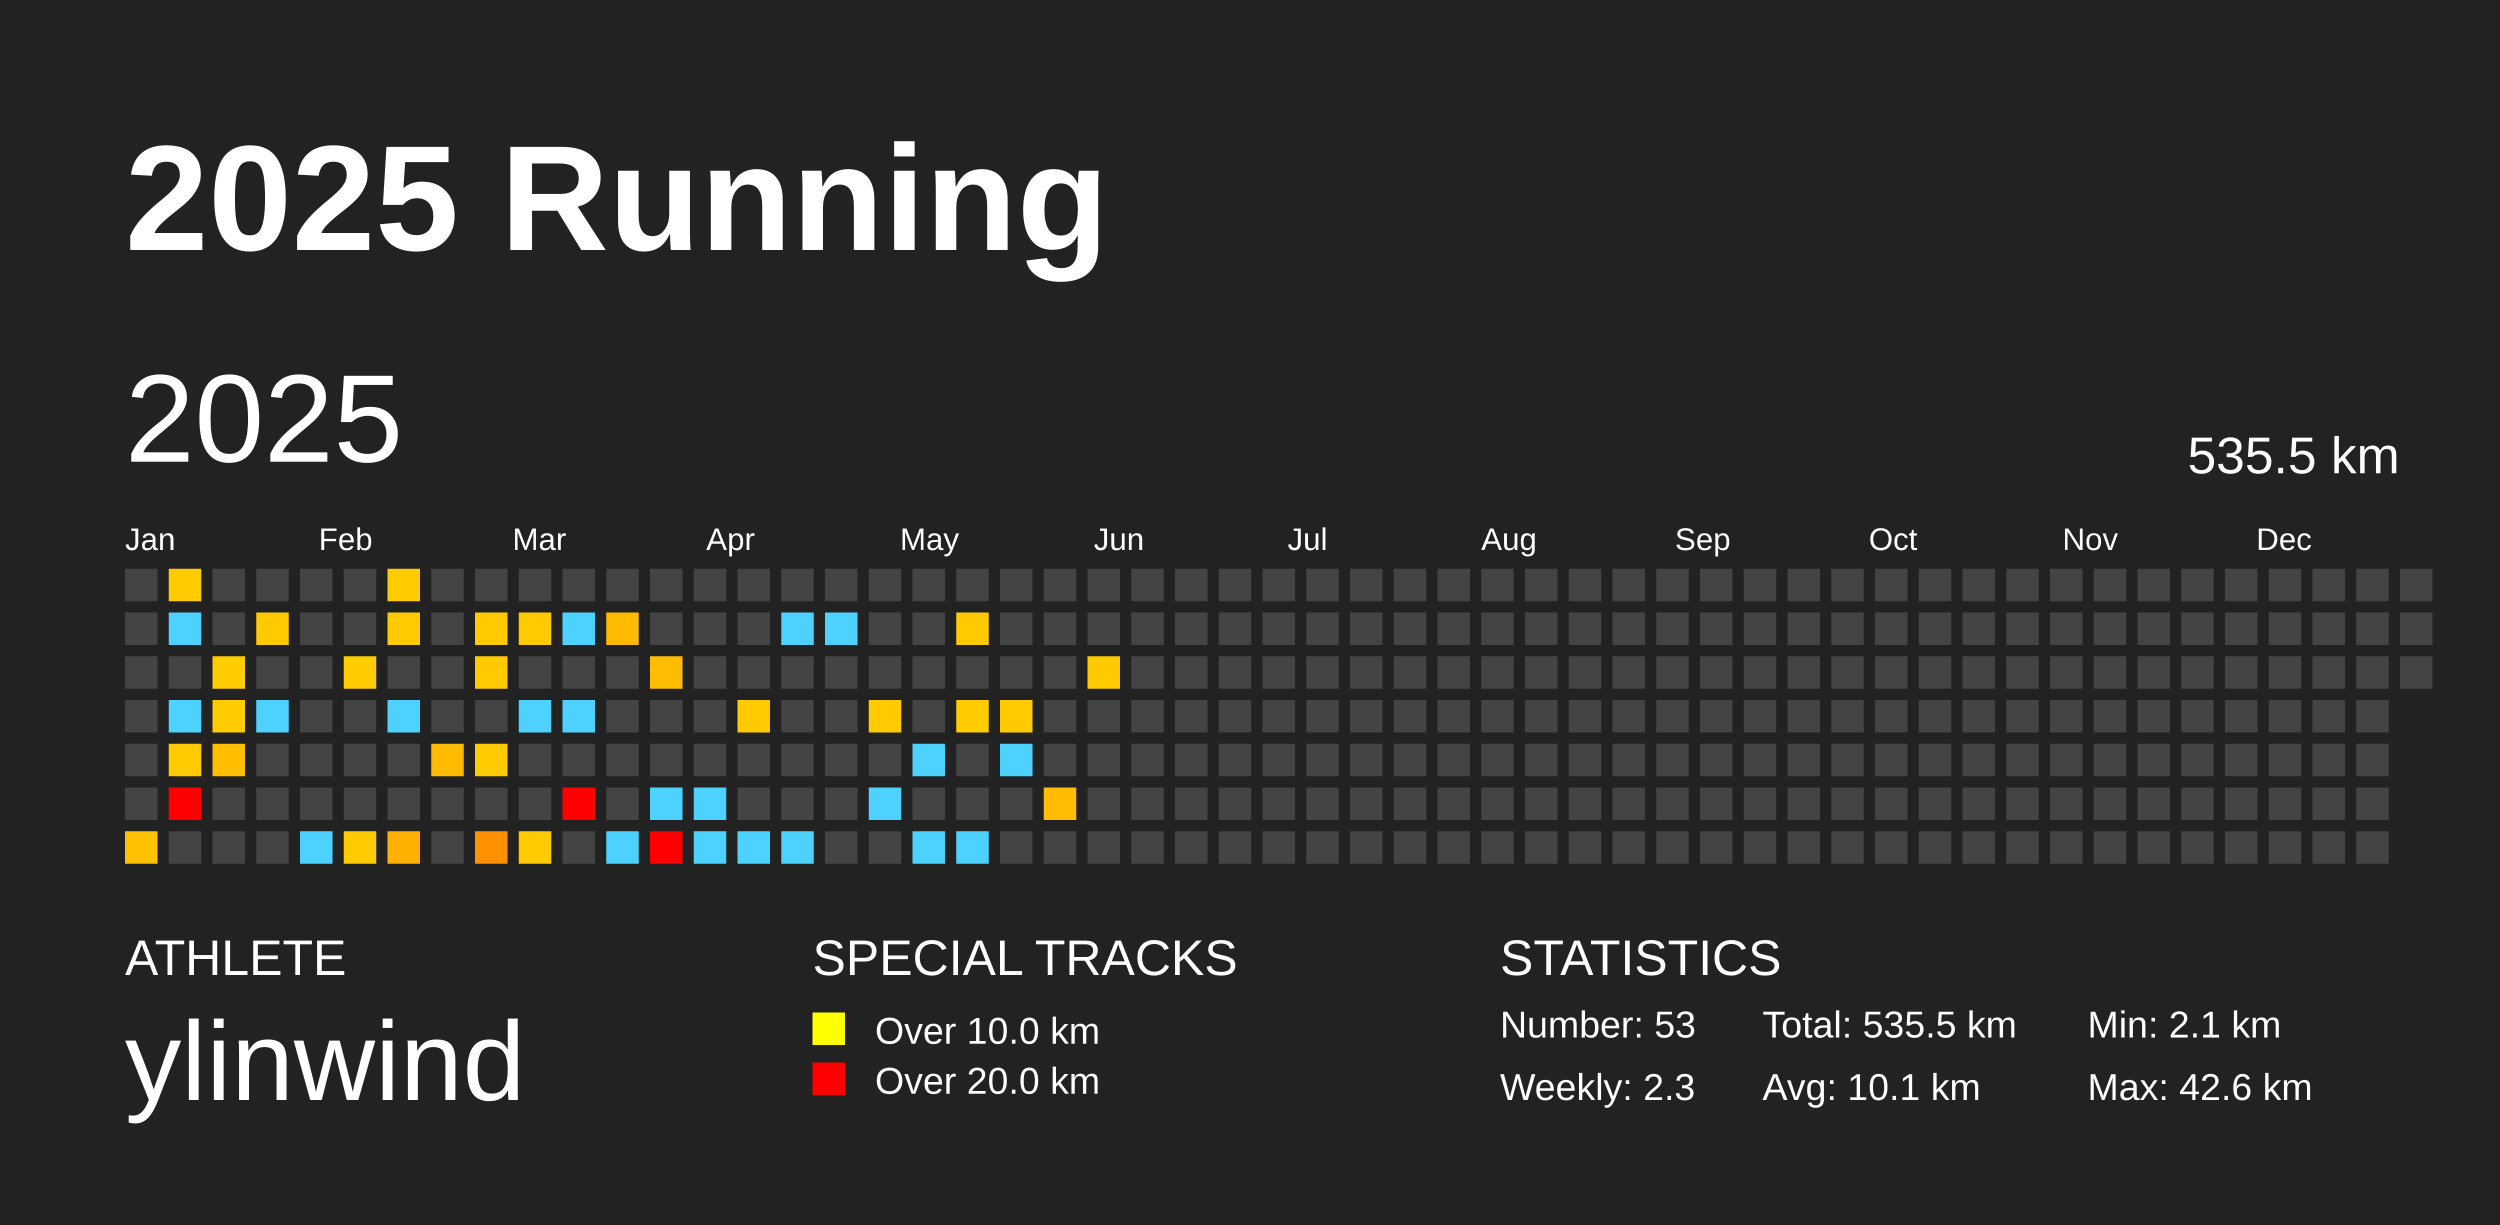
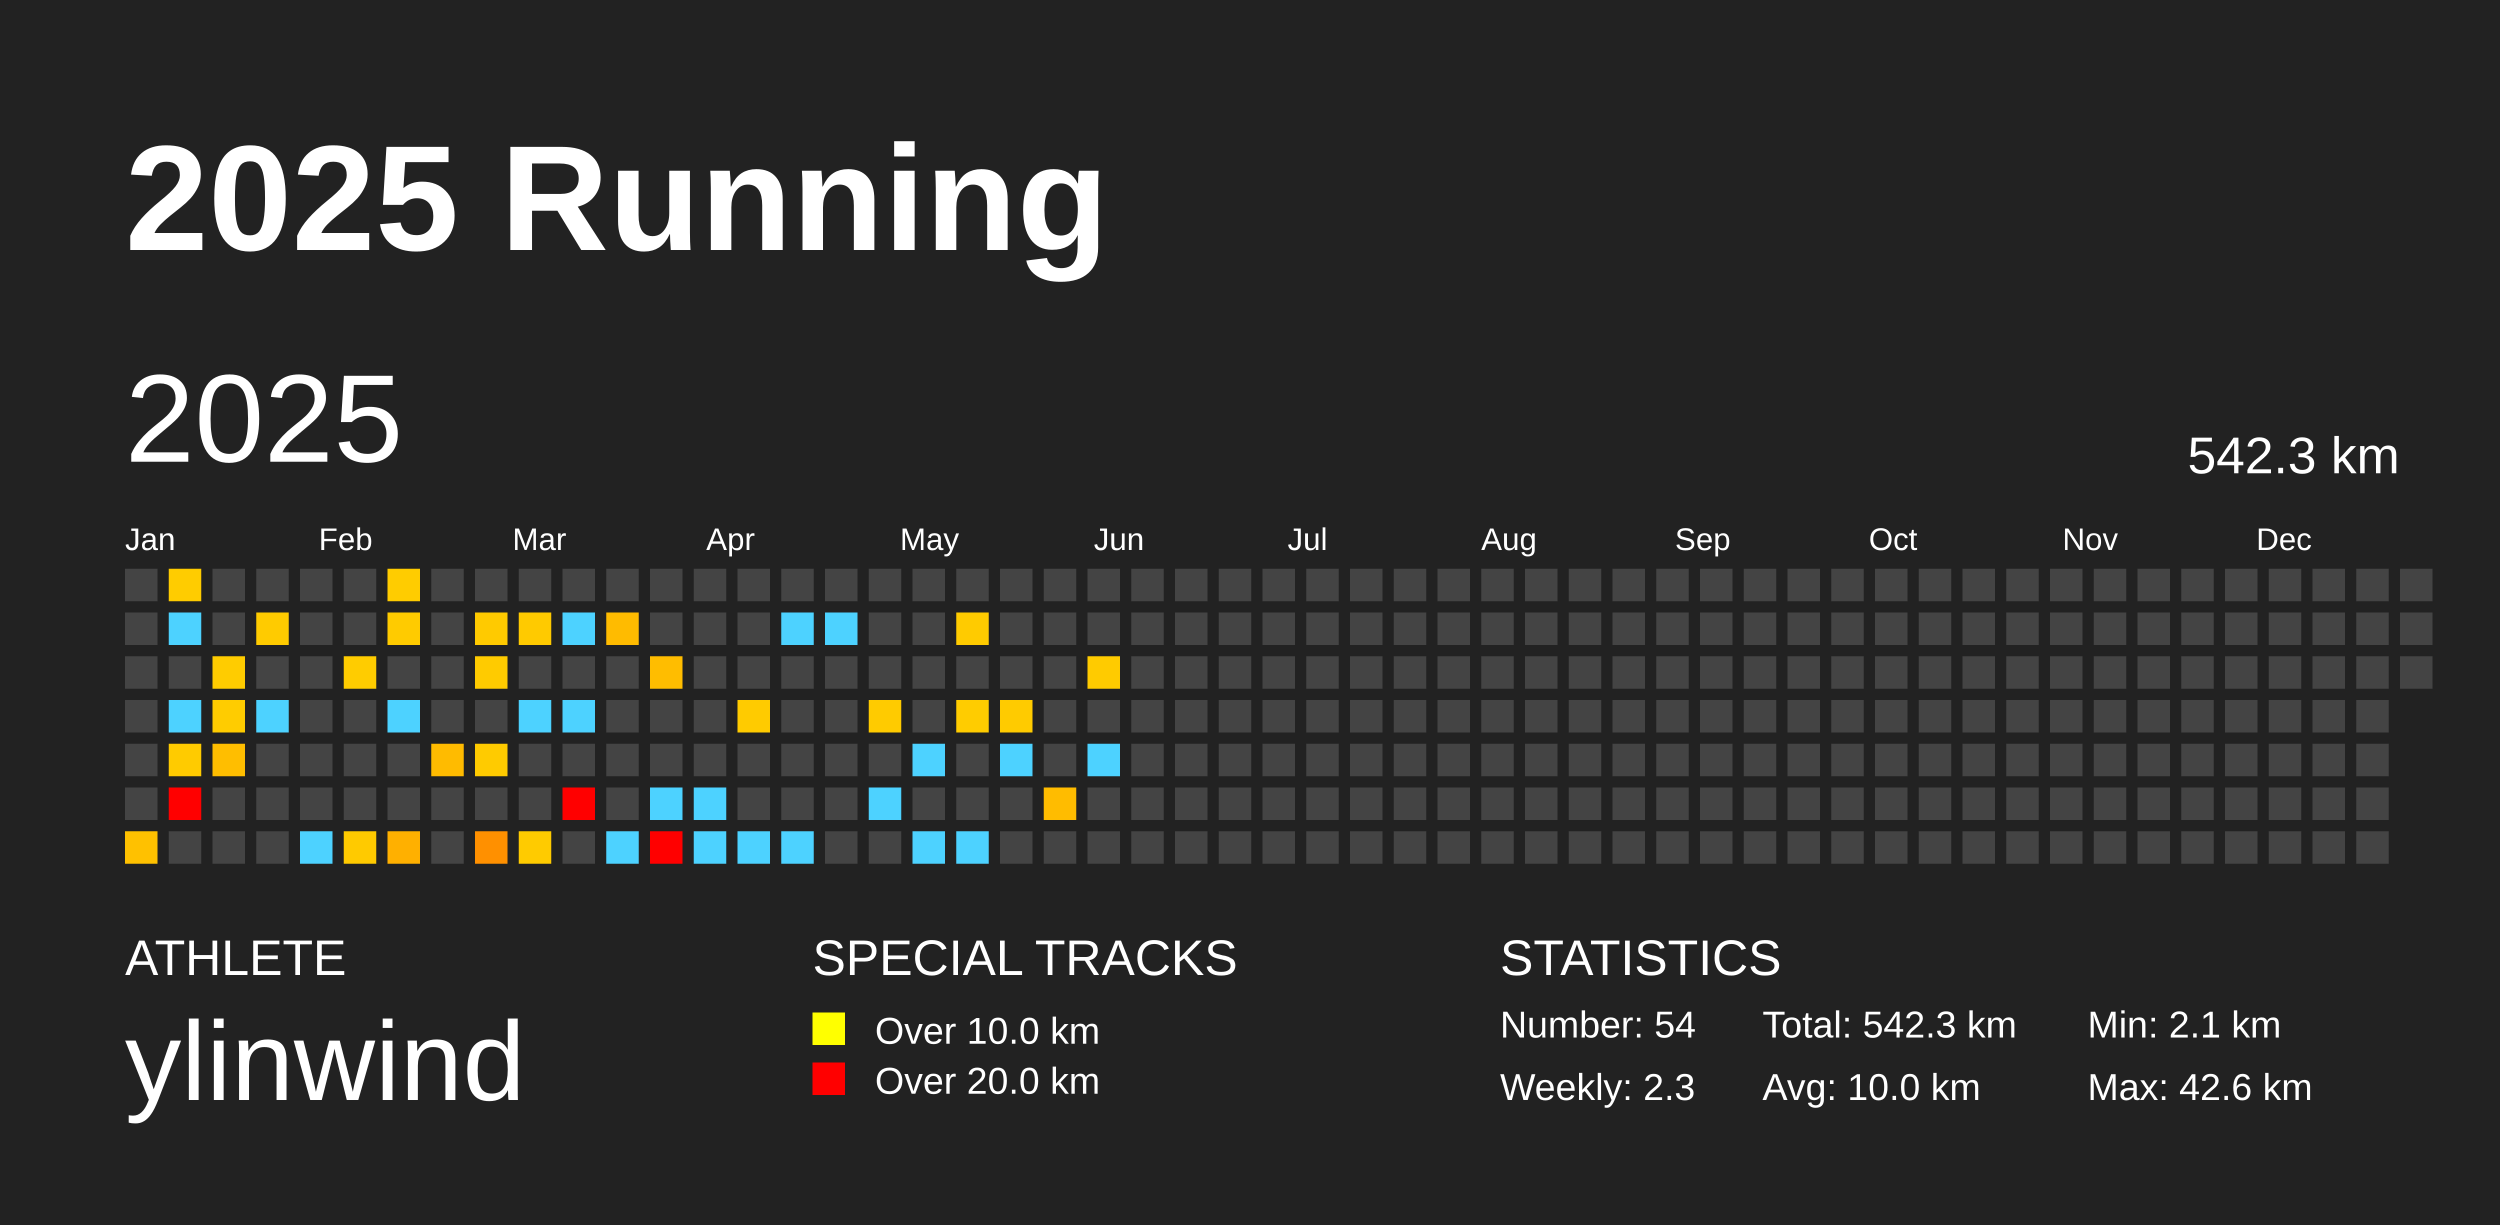
<svg xmlns="http://www.w3.org/2000/svg" baseProfile="full" height="98mm" version="1.1" viewBox="0,0,200,98" width="200mm">
  <defs />
  <rect fill="#222222" height="98" width="200" x="0" y="0" />
  <text fill="#FFFFFF" style="font-size:12px; font-family:Arial; font-weight:bold;" x="10" y="20">2025 Running</text>
  <text fill="#FFFFFF" style="font-size:4px; font-family:Arial" x="10" y="78">ATHLETE</text>
  <text fill="#FFFFFF" style="font-size:9px; font-family:Arial" x="10" y="88">ylinwind</text>
  <text fill="#FFFFFF" style="font-size:4px; font-family:Arial" x="65" y="78">SPECIAL TRACKS</text>
  <rect fill="yellow" height="2.6" width="2.6" x="65" y="81" />
  <text fill="#FFFFFF" style="font-size:3px; font-family:Arial" x="70" y="83.5">Over 10.0 km</text>
  <rect fill="red" height="2.6" width="2.6" x="65" y="85" />
  <text fill="#FFFFFF" style="font-size:3px; font-family:Arial" x="70" y="87.5">Over 20.0 km</text>
  <text fill="#FFFFFF" style="font-size:4px; font-family:Arial" x="120" y="78">STATISTICS</text>
-   <text fill="#FFFFFF" style="font-size:3px; font-family:Arial" x="120" y="83">Number: 53</text>
+   <text fill="#FFFFFF" style="font-size:3px; font-family:Arial" x="120" y="83">Number: 54</text>
  <text fill="#FFFFFF" style="font-size:3px; font-family:Arial" x="120" y="88">Weekly: 2.3</text>
-   <text fill="#FFFFFF" style="font-size:3px; font-family:Arial" x="141" y="83">Total: 535.5 km</text>
-   <text fill="#FFFFFF" style="font-size:3px; font-family:Arial" x="141" y="88">Avg: 10.1 km</text>
+   <text fill="#FFFFFF" style="font-size:3px; font-family:Arial" x="141" y="83">Total: 542.3 km</text>
+   <text fill="#FFFFFF" style="font-size:3px; font-family:Arial" x="141" y="88">Avg: 10.0 km</text>
  <text fill="#FFFFFF" style="font-size:3px; font-family:Arial" x="167" y="83">Min: 2.1 km</text>
  <text fill="#FFFFFF" style="font-size:3px; font-family:Arial" x="167" y="88">Max: 42.6 km</text>
  <text dominant-baseline="hanging" fill="#FFFFFF" style="font-size:10.0px; font-family:Arial;" x="10" y="30">2025</text>
-   <text dominant-baseline="hanging" fill="#FFFFFF" style="font-size:4.125px; font-family:Arial;" x="175" y="35">535.5 km</text>
+   <text dominant-baseline="hanging" fill="#FFFFFF" style="font-size:4.125px; font-family:Arial;" x="175" y="35">542.3 km</text>
  <text fill="#FFFFFF" style="font-size:2.5px; font-family:Arial" x="10.0" y="44">Jan</text>
  <text fill="#FFFFFF" style="font-size:2.5px; font-family:Arial" x="25.5" y="44">Feb</text>
  <text fill="#FFFFFF" style="font-size:2.5px; font-family:Arial" x="41.0" y="44">Mar</text>
  <text fill="#FFFFFF" style="font-size:2.5px; font-family:Arial" x="56.5" y="44">Apr</text>
  <text fill="#FFFFFF" style="font-size:2.5px; font-family:Arial" x="72.0" y="44">May</text>
  <text fill="#FFFFFF" style="font-size:2.5px; font-family:Arial" x="87.5" y="44">Jun</text>
  <text fill="#FFFFFF" style="font-size:2.5px; font-family:Arial" x="103.0" y="44">Jul</text>
  <text fill="#FFFFFF" style="font-size:2.5px; font-family:Arial" x="118.5" y="44">Aug</text>
  <text fill="#FFFFFF" style="font-size:2.5px; font-family:Arial" x="134.0" y="44">Sep</text>
  <text fill="#FFFFFF" style="font-size:2.5px; font-family:Arial" x="149.5" y="44">Oct</text>
  <text fill="#FFFFFF" style="font-size:2.5px; font-family:Arial" x="165.0" y="44">Nov</text>
  <text fill="#FFFFFF" style="font-size:2.5px; font-family:Arial" x="180.5" y="44">Dec</text>
  <rect fill="#444444" height="2.6" width="2.6" x="10.0" y="45.5" />
  <rect fill="#444444" height="2.6" width="2.6" x="10.0" y="49.0" />
  <rect fill="#444444" height="2.6" width="2.6" x="10.0" y="52.5" />
  <rect fill="#444444" height="2.6" width="2.6" x="10.0" y="56.0" />
  <rect fill="#444444" height="2.6" width="2.6" x="10.0" y="59.5" />
  <rect fill="#444444" height="2.6" width="2.6" x="10.0" y="63.0" />
  <rect fill="#ffc100" height="2.6" width="2.6" x="10.0" y="66.5" />
  <rect fill="#ffcc00" height="2.6" width="2.6" x="13.5" y="45.5" />
  <rect fill="#4dd2ff" height="2.6" width="2.6" x="13.5" y="49.0" />
  <rect fill="#444444" height="2.6" width="2.6" x="13.5" y="52.5" />
  <rect fill="#4dd2ff" height="2.6" width="2.6" x="13.5" y="56.0" />
  <rect fill="#ffcb00" height="2.6" width="2.6" x="13.5" y="59.5" />
  <rect fill="red" height="2.6" width="2.6" x="13.5" y="63.0" />
  <rect fill="#444444" height="2.6" width="2.6" x="13.5" y="66.5" />
  <rect fill="#444444" height="2.6" width="2.6" x="17.0" y="45.5" />
  <rect fill="#444444" height="2.6" width="2.6" x="17.0" y="49.0" />
  <rect fill="#ffcc00" height="2.6" width="2.6" x="17.0" y="52.5" />
  <rect fill="#ffcc00" height="2.6" width="2.6" x="17.0" y="56.0" />
  <rect fill="#ffbe00" height="2.6" width="2.6" x="17.0" y="59.5" />
  <rect fill="#444444" height="2.6" width="2.6" x="17.0" y="63.0" />
  <rect fill="#444444" height="2.6" width="2.6" x="17.0" y="66.5" />
  <rect fill="#444444" height="2.6" width="2.6" x="20.5" y="45.5" />
  <rect fill="#ffcb00" height="2.6" width="2.6" x="20.5" y="49.0" />
  <rect fill="#444444" height="2.6" width="2.6" x="20.5" y="52.5" />
  <rect fill="#4dd2ff" height="2.6" width="2.6" x="20.5" y="56.0" />
  <rect fill="#444444" height="2.6" width="2.6" x="20.5" y="59.5" />
  <rect fill="#444444" height="2.6" width="2.6" x="20.5" y="63.0" />
  <rect fill="#444444" height="2.6" width="2.6" x="20.5" y="66.5" />
  <rect fill="#444444" height="2.6" width="2.6" x="24.0" y="45.5" />
  <rect fill="#444444" height="2.6" width="2.6" x="24.0" y="49.0" />
  <rect fill="#444444" height="2.6" width="2.6" x="24.0" y="52.5" />
  <rect fill="#444444" height="2.6" width="2.6" x="24.0" y="56.0" />
  <rect fill="#444444" height="2.6" width="2.6" x="24.0" y="59.5" />
  <rect fill="#444444" height="2.6" width="2.6" x="24.0" y="63.0" />
  <rect fill="#4dd2ff" height="2.6" width="2.6" x="24.0" y="66.5" />
  <rect fill="#444444" height="2.6" width="2.6" x="27.5" y="45.5" />
  <rect fill="#444444" height="2.6" width="2.6" x="27.5" y="49.0" />
  <rect fill="#ffcc00" height="2.6" width="2.6" x="27.5" y="52.5" />
  <rect fill="#444444" height="2.6" width="2.6" x="27.5" y="56.0" />
  <rect fill="#444444" height="2.6" width="2.6" x="27.5" y="59.5" />
  <rect fill="#444444" height="2.6" width="2.6" x="27.5" y="63.0" />
  <rect fill="#ffca00" height="2.6" width="2.6" x="27.5" y="66.5" />
  <rect fill="#ffcc00" height="2.6" width="2.6" x="31.0" y="45.5" />
  <rect fill="#ffcb00" height="2.6" width="2.6" x="31.0" y="49.0" />
  <rect fill="#444444" height="2.6" width="2.6" x="31.0" y="52.5" />
  <rect fill="#4dd2ff" height="2.6" width="2.6" x="31.0" y="56.0" />
  <rect fill="#444444" height="2.6" width="2.6" x="31.0" y="59.5" />
  <rect fill="#444444" height="2.6" width="2.6" x="31.0" y="63.0" />
  <rect fill="#ffb000" height="2.6" width="2.6" x="31.0" y="66.5" />
  <rect fill="#444444" height="2.6" width="2.6" x="34.5" y="45.5" />
  <rect fill="#444444" height="2.6" width="2.6" x="34.5" y="49.0" />
  <rect fill="#444444" height="2.6" width="2.6" x="34.5" y="52.5" />
  <rect fill="#444444" height="2.6" width="2.6" x="34.5" y="56.0" />
  <rect fill="#ffbb00" height="2.6" width="2.6" x="34.5" y="59.5" />
  <rect fill="#444444" height="2.6" width="2.6" x="34.5" y="63.0" />
  <rect fill="#444444" height="2.6" width="2.6" x="34.5" y="66.5" />
  <rect fill="#444444" height="2.6" width="2.6" x="38.0" y="45.5" />
  <rect fill="#ffca00" height="2.6" width="2.6" x="38.0" y="49.0" />
  <rect fill="#ffcb00" height="2.6" width="2.6" x="38.0" y="52.5" />
  <rect fill="#444444" height="2.6" width="2.6" x="38.0" y="56.0" />
  <rect fill="#ffcb00" height="2.6" width="2.6" x="38.0" y="59.5" />
  <rect fill="#444444" height="2.6" width="2.6" x="38.0" y="63.0" />
  <rect fill="#ff9000" height="2.6" width="2.6" x="38.0" y="66.5" />
  <rect fill="#444444" height="2.6" width="2.6" x="41.5" y="45.5" />
  <rect fill="#ffca00" height="2.6" width="2.6" x="41.5" y="49.0" />
  <rect fill="#444444" height="2.6" width="2.6" x="41.5" y="52.5" />
  <rect fill="#4dd2ff" height="2.6" width="2.6" x="41.5" y="56.0" />
  <rect fill="#444444" height="2.6" width="2.6" x="41.5" y="59.5" />
  <rect fill="#444444" height="2.6" width="2.6" x="41.5" y="63.0" />
  <rect fill="#ffcb00" height="2.6" width="2.6" x="41.5" y="66.5" />
  <rect fill="#444444" height="2.6" width="2.6" x="45.0" y="45.5" />
  <rect fill="#4dd2ff" height="2.6" width="2.6" x="45.0" y="49.0" />
  <rect fill="#444444" height="2.6" width="2.6" x="45.0" y="52.5" />
  <rect fill="#4dd2ff" height="2.6" width="2.6" x="45.0" y="56.0" />
  <rect fill="#444444" height="2.6" width="2.6" x="45.0" y="59.5" />
  <rect fill="red" height="2.6" width="2.6" x="45.0" y="63.0" />
  <rect fill="#444444" height="2.6" width="2.6" x="45.0" y="66.5" />
  <rect fill="#444444" height="2.6" width="2.6" x="48.5" y="45.5" />
  <rect fill="#ffbb00" height="2.6" width="2.6" x="48.5" y="49.0" />
  <rect fill="#444444" height="2.6" width="2.6" x="48.5" y="52.5" />
  <rect fill="#444444" height="2.6" width="2.6" x="48.5" y="56.0" />
  <rect fill="#444444" height="2.6" width="2.6" x="48.5" y="59.5" />
  <rect fill="#444444" height="2.6" width="2.6" x="48.5" y="63.0" />
  <rect fill="#4dd2ff" height="2.6" width="2.6" x="48.5" y="66.5" />
  <rect fill="#444444" height="2.6" width="2.6" x="52.0" y="45.5" />
  <rect fill="#444444" height="2.6" width="2.6" x="52.0" y="49.0" />
  <rect fill="#ffbd00" height="2.6" width="2.6" x="52.0" y="52.5" />
  <rect fill="#444444" height="2.6" width="2.6" x="52.0" y="56.0" />
  <rect fill="#444444" height="2.6" width="2.6" x="52.0" y="59.5" />
  <rect fill="#4dd2ff" height="2.6" width="2.6" x="52.0" y="63.0" />
  <rect fill="red" height="2.6" width="2.6" x="52.0" y="66.5" />
  <rect fill="#444444" height="2.6" width="2.6" x="55.5" y="45.5" />
  <rect fill="#444444" height="2.6" width="2.6" x="55.5" y="49.0" />
  <rect fill="#444444" height="2.6" width="2.6" x="55.5" y="52.5" />
  <rect fill="#444444" height="2.6" width="2.6" x="55.5" y="56.0" />
  <rect fill="#444444" height="2.6" width="2.6" x="55.5" y="59.5" />
  <rect fill="#4dd2ff" height="2.6" width="2.6" x="55.5" y="63.0" />
  <rect fill="#4dd2ff" height="2.6" width="2.6" x="55.5" y="66.5" />
  <rect fill="#444444" height="2.6" width="2.6" x="59.0" y="45.5" />
  <rect fill="#444444" height="2.6" width="2.6" x="59.0" y="49.0" />
  <rect fill="#444444" height="2.6" width="2.6" x="59.0" y="52.5" />
  <rect fill="#ffcb00" height="2.6" width="2.6" x="59.0" y="56.0" />
  <rect fill="#444444" height="2.6" width="2.6" x="59.0" y="59.5" />
  <rect fill="#444444" height="2.6" width="2.6" x="59.0" y="63.0" />
  <rect fill="#4dd2ff" height="2.6" width="2.6" x="59.0" y="66.5" />
  <rect fill="#444444" height="2.6" width="2.6" x="62.5" y="45.5" />
  <rect fill="#4dd2ff" height="2.6" width="2.6" x="62.5" y="49.0" />
  <rect fill="#444444" height="2.6" width="2.6" x="62.5" y="52.5" />
  <rect fill="#444444" height="2.6" width="2.6" x="62.5" y="56.0" />
  <rect fill="#444444" height="2.6" width="2.6" x="62.5" y="59.5" />
  <rect fill="#444444" height="2.6" width="2.6" x="62.5" y="63.0" />
  <rect fill="#4dd2ff" height="2.6" width="2.6" x="62.5" y="66.5" />
  <rect fill="#444444" height="2.6" width="2.6" x="66.0" y="45.5" />
  <rect fill="#4dd2ff" height="2.6" width="2.6" x="66.0" y="49.0" />
  <rect fill="#444444" height="2.6" width="2.6" x="66.0" y="52.5" />
  <rect fill="#444444" height="2.6" width="2.6" x="66.0" y="56.0" />
  <rect fill="#444444" height="2.6" width="2.6" x="66.0" y="59.5" />
  <rect fill="#444444" height="2.6" width="2.6" x="66.0" y="63.0" />
  <rect fill="#444444" height="2.6" width="2.6" x="66.0" y="66.5" />
  <rect fill="#444444" height="2.6" width="2.6" x="69.5" y="45.5" />
  <rect fill="#444444" height="2.6" width="2.6" x="69.5" y="49.0" />
  <rect fill="#444444" height="2.6" width="2.6" x="69.5" y="52.5" />
  <rect fill="#ffcb00" height="2.6" width="2.6" x="69.5" y="56.0" />
  <rect fill="#444444" height="2.6" width="2.6" x="69.5" y="59.5" />
  <rect fill="#4dd2ff" height="2.6" width="2.6" x="69.5" y="63.0" />
  <rect fill="#444444" height="2.6" width="2.6" x="69.5" y="66.5" />
  <rect fill="#444444" height="2.6" width="2.6" x="73.0" y="45.5" />
  <rect fill="#444444" height="2.6" width="2.6" x="73.0" y="49.0" />
  <rect fill="#444444" height="2.6" width="2.6" x="73.0" y="52.5" />
  <rect fill="#444444" height="2.6" width="2.6" x="73.0" y="56.0" />
  <rect fill="#4dd2ff" height="2.6" width="2.6" x="73.0" y="59.5" />
  <rect fill="#444444" height="2.6" width="2.6" x="73.0" y="63.0" />
  <rect fill="#4dd2ff" height="2.6" width="2.6" x="73.0" y="66.5" />
  <rect fill="#444444" height="2.6" width="2.6" x="76.5" y="45.5" />
  <rect fill="#ffcb00" height="2.6" width="2.6" x="76.5" y="49.0" />
  <rect fill="#444444" height="2.6" width="2.6" x="76.5" y="52.5" />
  <rect fill="#ffcc00" height="2.6" width="2.6" x="76.5" y="56.0" />
  <rect fill="#444444" height="2.6" width="2.6" x="76.5" y="59.5" />
  <rect fill="#444444" height="2.6" width="2.6" x="76.5" y="63.0" />
  <rect fill="#4dd2ff" height="2.6" width="2.6" x="76.5" y="66.5" />
  <rect fill="#444444" height="2.6" width="2.6" x="80.0" y="45.5" />
  <rect fill="#444444" height="2.6" width="2.6" x="80.0" y="49.0" />
  <rect fill="#444444" height="2.6" width="2.6" x="80.0" y="52.5" />
  <rect fill="#ffcb00" height="2.6" width="2.6" x="80.0" y="56.0" />
  <rect fill="#4dd2ff" height="2.6" width="2.6" x="80.0" y="59.5" />
  <rect fill="#444444" height="2.6" width="2.6" x="80.0" y="63.0" />
  <rect fill="#444444" height="2.6" width="2.6" x="80.0" y="66.5" />
  <rect fill="#444444" height="2.6" width="2.6" x="83.5" y="45.5" />
  <rect fill="#444444" height="2.6" width="2.6" x="83.5" y="49.0" />
  <rect fill="#444444" height="2.6" width="2.6" x="83.5" y="52.5" />
  <rect fill="#444444" height="2.6" width="2.6" x="83.5" y="56.0" />
  <rect fill="#444444" height="2.6" width="2.6" x="83.5" y="59.5" />
  <rect fill="#ffbc00" height="2.6" width="2.6" x="83.5" y="63.0" />
  <rect fill="#444444" height="2.6" width="2.6" x="83.5" y="66.5" />
  <rect fill="#444444" height="2.6" width="2.6" x="87.0" y="45.5" />
  <rect fill="#444444" height="2.6" width="2.6" x="87.0" y="49.0" />
  <rect fill="#ffcb00" height="2.6" width="2.6" x="87.0" y="52.5" />
  <rect fill="#444444" height="2.6" width="2.6" x="87.0" y="56.0" />
-   <rect fill="#444444" height="2.6" width="2.6" x="87.0" y="59.5" />
+   <rect fill="#4dd2ff" height="2.6" width="2.6" x="87.0" y="59.5" />
  <rect fill="#444444" height="2.6" width="2.6" x="87.0" y="63.0" />
  <rect fill="#444444" height="2.6" width="2.6" x="87.0" y="66.5" />
  <rect fill="#444444" height="2.6" width="2.6" x="90.5" y="45.5" />
  <rect fill="#444444" height="2.6" width="2.6" x="90.5" y="49.0" />
  <rect fill="#444444" height="2.6" width="2.6" x="90.5" y="52.5" />
  <rect fill="#444444" height="2.6" width="2.6" x="90.5" y="56.0" />
  <rect fill="#444444" height="2.6" width="2.6" x="90.5" y="59.5" />
  <rect fill="#444444" height="2.6" width="2.6" x="90.5" y="63.0" />
  <rect fill="#444444" height="2.6" width="2.6" x="90.5" y="66.5" />
  <rect fill="#444444" height="2.6" width="2.6" x="94.0" y="45.5" />
  <rect fill="#444444" height="2.6" width="2.6" x="94.0" y="49.0" />
  <rect fill="#444444" height="2.6" width="2.6" x="94.0" y="52.5" />
  <rect fill="#444444" height="2.6" width="2.6" x="94.0" y="56.0" />
  <rect fill="#444444" height="2.6" width="2.6" x="94.0" y="59.5" />
  <rect fill="#444444" height="2.6" width="2.6" x="94.0" y="63.0" />
  <rect fill="#444444" height="2.6" width="2.6" x="94.0" y="66.5" />
  <rect fill="#444444" height="2.6" width="2.6" x="97.5" y="45.5" />
  <rect fill="#444444" height="2.6" width="2.6" x="97.5" y="49.0" />
  <rect fill="#444444" height="2.6" width="2.6" x="97.5" y="52.5" />
  <rect fill="#444444" height="2.6" width="2.6" x="97.5" y="56.0" />
  <rect fill="#444444" height="2.6" width="2.6" x="97.5" y="59.5" />
  <rect fill="#444444" height="2.6" width="2.6" x="97.5" y="63.0" />
  <rect fill="#444444" height="2.6" width="2.6" x="97.5" y="66.5" />
  <rect fill="#444444" height="2.6" width="2.6" x="101.0" y="45.5" />
  <rect fill="#444444" height="2.6" width="2.6" x="101.0" y="49.0" />
  <rect fill="#444444" height="2.6" width="2.6" x="101.0" y="52.5" />
  <rect fill="#444444" height="2.6" width="2.6" x="101.0" y="56.0" />
  <rect fill="#444444" height="2.6" width="2.6" x="101.0" y="59.5" />
  <rect fill="#444444" height="2.6" width="2.6" x="101.0" y="63.0" />
  <rect fill="#444444" height="2.6" width="2.6" x="101.0" y="66.5" />
  <rect fill="#444444" height="2.6" width="2.6" x="104.5" y="45.5" />
  <rect fill="#444444" height="2.6" width="2.6" x="104.5" y="49.0" />
  <rect fill="#444444" height="2.6" width="2.6" x="104.5" y="52.5" />
  <rect fill="#444444" height="2.6" width="2.6" x="104.5" y="56.0" />
  <rect fill="#444444" height="2.6" width="2.6" x="104.5" y="59.5" />
  <rect fill="#444444" height="2.6" width="2.6" x="104.5" y="63.0" />
  <rect fill="#444444" height="2.6" width="2.6" x="104.5" y="66.5" />
  <rect fill="#444444" height="2.6" width="2.6" x="108.0" y="45.5" />
  <rect fill="#444444" height="2.6" width="2.6" x="108.0" y="49.0" />
  <rect fill="#444444" height="2.6" width="2.6" x="108.0" y="52.5" />
  <rect fill="#444444" height="2.6" width="2.6" x="108.0" y="56.0" />
  <rect fill="#444444" height="2.6" width="2.6" x="108.0" y="59.5" />
  <rect fill="#444444" height="2.6" width="2.6" x="108.0" y="63.0" />
  <rect fill="#444444" height="2.6" width="2.6" x="108.0" y="66.5" />
  <rect fill="#444444" height="2.6" width="2.6" x="111.5" y="45.5" />
  <rect fill="#444444" height="2.6" width="2.6" x="111.5" y="49.0" />
  <rect fill="#444444" height="2.6" width="2.6" x="111.5" y="52.5" />
  <rect fill="#444444" height="2.6" width="2.6" x="111.5" y="56.0" />
  <rect fill="#444444" height="2.6" width="2.6" x="111.5" y="59.5" />
  <rect fill="#444444" height="2.6" width="2.6" x="111.5" y="63.0" />
  <rect fill="#444444" height="2.6" width="2.6" x="111.5" y="66.5" />
  <rect fill="#444444" height="2.6" width="2.6" x="115.0" y="45.5" />
  <rect fill="#444444" height="2.6" width="2.6" x="115.0" y="49.0" />
  <rect fill="#444444" height="2.6" width="2.6" x="115.0" y="52.5" />
  <rect fill="#444444" height="2.6" width="2.6" x="115.0" y="56.0" />
  <rect fill="#444444" height="2.6" width="2.6" x="115.0" y="59.5" />
  <rect fill="#444444" height="2.6" width="2.6" x="115.0" y="63.0" />
  <rect fill="#444444" height="2.6" width="2.6" x="115.0" y="66.5" />
  <rect fill="#444444" height="2.6" width="2.6" x="118.5" y="45.5" />
  <rect fill="#444444" height="2.6" width="2.6" x="118.5" y="49.0" />
  <rect fill="#444444" height="2.6" width="2.6" x="118.5" y="52.5" />
  <rect fill="#444444" height="2.6" width="2.6" x="118.5" y="56.0" />
  <rect fill="#444444" height="2.6" width="2.6" x="118.5" y="59.5" />
  <rect fill="#444444" height="2.6" width="2.6" x="118.5" y="63.0" />
  <rect fill="#444444" height="2.6" width="2.6" x="118.5" y="66.5" />
  <rect fill="#444444" height="2.6" width="2.6" x="122.0" y="45.5" />
  <rect fill="#444444" height="2.6" width="2.6" x="122.0" y="49.0" />
  <rect fill="#444444" height="2.6" width="2.6" x="122.0" y="52.5" />
  <rect fill="#444444" height="2.6" width="2.6" x="122.0" y="56.0" />
  <rect fill="#444444" height="2.6" width="2.6" x="122.0" y="59.5" />
  <rect fill="#444444" height="2.6" width="2.6" x="122.0" y="63.0" />
  <rect fill="#444444" height="2.6" width="2.6" x="122.0" y="66.5" />
  <rect fill="#444444" height="2.6" width="2.6" x="125.5" y="45.5" />
  <rect fill="#444444" height="2.6" width="2.6" x="125.5" y="49.0" />
  <rect fill="#444444" height="2.6" width="2.6" x="125.5" y="52.5" />
  <rect fill="#444444" height="2.6" width="2.6" x="125.5" y="56.0" />
  <rect fill="#444444" height="2.6" width="2.6" x="125.5" y="59.5" />
  <rect fill="#444444" height="2.6" width="2.6" x="125.5" y="63.0" />
  <rect fill="#444444" height="2.6" width="2.6" x="125.5" y="66.5" />
  <rect fill="#444444" height="2.6" width="2.6" x="129.0" y="45.5" />
  <rect fill="#444444" height="2.6" width="2.6" x="129.0" y="49.0" />
  <rect fill="#444444" height="2.6" width="2.6" x="129.0" y="52.5" />
  <rect fill="#444444" height="2.6" width="2.6" x="129.0" y="56.0" />
  <rect fill="#444444" height="2.6" width="2.6" x="129.0" y="59.5" />
  <rect fill="#444444" height="2.6" width="2.6" x="129.0" y="63.0" />
  <rect fill="#444444" height="2.6" width="2.6" x="129.0" y="66.5" />
  <rect fill="#444444" height="2.6" width="2.6" x="132.5" y="45.5" />
  <rect fill="#444444" height="2.6" width="2.6" x="132.5" y="49.0" />
  <rect fill="#444444" height="2.6" width="2.6" x="132.5" y="52.5" />
  <rect fill="#444444" height="2.6" width="2.6" x="132.5" y="56.0" />
  <rect fill="#444444" height="2.6" width="2.6" x="132.5" y="59.5" />
  <rect fill="#444444" height="2.6" width="2.6" x="132.5" y="63.0" />
  <rect fill="#444444" height="2.6" width="2.6" x="132.5" y="66.5" />
  <rect fill="#444444" height="2.6" width="2.6" x="136.0" y="45.5" />
  <rect fill="#444444" height="2.6" width="2.6" x="136.0" y="49.0" />
  <rect fill="#444444" height="2.6" width="2.6" x="136.0" y="52.5" />
  <rect fill="#444444" height="2.6" width="2.6" x="136.0" y="56.0" />
  <rect fill="#444444" height="2.6" width="2.6" x="136.0" y="59.5" />
  <rect fill="#444444" height="2.6" width="2.6" x="136.0" y="63.0" />
  <rect fill="#444444" height="2.6" width="2.6" x="136.0" y="66.5" />
  <rect fill="#444444" height="2.6" width="2.6" x="139.5" y="45.5" />
  <rect fill="#444444" height="2.6" width="2.6" x="139.5" y="49.0" />
  <rect fill="#444444" height="2.6" width="2.6" x="139.5" y="52.5" />
  <rect fill="#444444" height="2.6" width="2.6" x="139.5" y="56.0" />
  <rect fill="#444444" height="2.6" width="2.6" x="139.5" y="59.5" />
  <rect fill="#444444" height="2.6" width="2.6" x="139.5" y="63.0" />
  <rect fill="#444444" height="2.6" width="2.6" x="139.5" y="66.5" />
  <rect fill="#444444" height="2.6" width="2.6" x="143.0" y="45.5" />
  <rect fill="#444444" height="2.6" width="2.6" x="143.0" y="49.0" />
  <rect fill="#444444" height="2.6" width="2.6" x="143.0" y="52.5" />
  <rect fill="#444444" height="2.6" width="2.6" x="143.0" y="56.0" />
  <rect fill="#444444" height="2.6" width="2.6" x="143.0" y="59.5" />
  <rect fill="#444444" height="2.6" width="2.6" x="143.0" y="63.0" />
  <rect fill="#444444" height="2.6" width="2.6" x="143.0" y="66.5" />
  <rect fill="#444444" height="2.6" width="2.6" x="146.5" y="45.5" />
  <rect fill="#444444" height="2.6" width="2.6" x="146.5" y="49.0" />
  <rect fill="#444444" height="2.6" width="2.6" x="146.5" y="52.5" />
  <rect fill="#444444" height="2.6" width="2.6" x="146.5" y="56.0" />
  <rect fill="#444444" height="2.6" width="2.6" x="146.5" y="59.5" />
  <rect fill="#444444" height="2.6" width="2.6" x="146.5" y="63.0" />
  <rect fill="#444444" height="2.6" width="2.6" x="146.5" y="66.5" />
  <rect fill="#444444" height="2.6" width="2.6" x="150.0" y="45.5" />
  <rect fill="#444444" height="2.6" width="2.6" x="150.0" y="49.0" />
  <rect fill="#444444" height="2.6" width="2.6" x="150.0" y="52.5" />
  <rect fill="#444444" height="2.6" width="2.6" x="150.0" y="56.0" />
  <rect fill="#444444" height="2.6" width="2.6" x="150.0" y="59.5" />
  <rect fill="#444444" height="2.6" width="2.6" x="150.0" y="63.0" />
  <rect fill="#444444" height="2.6" width="2.6" x="150.0" y="66.5" />
  <rect fill="#444444" height="2.6" width="2.6" x="153.5" y="45.5" />
  <rect fill="#444444" height="2.6" width="2.6" x="153.5" y="49.0" />
  <rect fill="#444444" height="2.6" width="2.6" x="153.5" y="52.5" />
  <rect fill="#444444" height="2.6" width="2.6" x="153.5" y="56.0" />
  <rect fill="#444444" height="2.6" width="2.6" x="153.5" y="59.5" />
  <rect fill="#444444" height="2.6" width="2.6" x="153.5" y="63.0" />
  <rect fill="#444444" height="2.6" width="2.6" x="153.5" y="66.5" />
  <rect fill="#444444" height="2.6" width="2.6" x="157.0" y="45.5" />
  <rect fill="#444444" height="2.6" width="2.6" x="157.0" y="49.0" />
  <rect fill="#444444" height="2.6" width="2.6" x="157.0" y="52.5" />
  <rect fill="#444444" height="2.6" width="2.6" x="157.0" y="56.0" />
  <rect fill="#444444" height="2.6" width="2.6" x="157.0" y="59.5" />
  <rect fill="#444444" height="2.6" width="2.6" x="157.0" y="63.0" />
  <rect fill="#444444" height="2.6" width="2.6" x="157.0" y="66.5" />
  <rect fill="#444444" height="2.6" width="2.6" x="160.5" y="45.5" />
  <rect fill="#444444" height="2.6" width="2.6" x="160.5" y="49.0" />
  <rect fill="#444444" height="2.6" width="2.6" x="160.5" y="52.5" />
  <rect fill="#444444" height="2.6" width="2.6" x="160.5" y="56.0" />
  <rect fill="#444444" height="2.6" width="2.6" x="160.5" y="59.5" />
  <rect fill="#444444" height="2.6" width="2.6" x="160.5" y="63.0" />
  <rect fill="#444444" height="2.6" width="2.6" x="160.5" y="66.5" />
  <rect fill="#444444" height="2.6" width="2.6" x="164.0" y="45.5" />
  <rect fill="#444444" height="2.6" width="2.6" x="164.0" y="49.0" />
  <rect fill="#444444" height="2.6" width="2.6" x="164.0" y="52.5" />
  <rect fill="#444444" height="2.6" width="2.6" x="164.0" y="56.0" />
  <rect fill="#444444" height="2.6" width="2.6" x="164.0" y="59.5" />
  <rect fill="#444444" height="2.6" width="2.6" x="164.0" y="63.0" />
  <rect fill="#444444" height="2.6" width="2.6" x="164.0" y="66.5" />
  <rect fill="#444444" height="2.6" width="2.6" x="167.5" y="45.5" />
  <rect fill="#444444" height="2.6" width="2.6" x="167.5" y="49.0" />
  <rect fill="#444444" height="2.6" width="2.6" x="167.5" y="52.5" />
  <rect fill="#444444" height="2.6" width="2.6" x="167.5" y="56.0" />
  <rect fill="#444444" height="2.6" width="2.6" x="167.5" y="59.5" />
  <rect fill="#444444" height="2.6" width="2.6" x="167.5" y="63.0" />
  <rect fill="#444444" height="2.6" width="2.6" x="167.5" y="66.5" />
  <rect fill="#444444" height="2.6" width="2.6" x="171.0" y="45.5" />
  <rect fill="#444444" height="2.6" width="2.6" x="171.0" y="49.0" />
  <rect fill="#444444" height="2.6" width="2.6" x="171.0" y="52.5" />
  <rect fill="#444444" height="2.6" width="2.6" x="171.0" y="56.0" />
  <rect fill="#444444" height="2.6" width="2.6" x="171.0" y="59.5" />
  <rect fill="#444444" height="2.6" width="2.6" x="171.0" y="63.0" />
  <rect fill="#444444" height="2.6" width="2.6" x="171.0" y="66.5" />
  <rect fill="#444444" height="2.6" width="2.6" x="174.5" y="45.5" />
  <rect fill="#444444" height="2.6" width="2.6" x="174.5" y="49.0" />
  <rect fill="#444444" height="2.6" width="2.6" x="174.5" y="52.5" />
  <rect fill="#444444" height="2.6" width="2.6" x="174.5" y="56.0" />
  <rect fill="#444444" height="2.6" width="2.6" x="174.5" y="59.5" />
  <rect fill="#444444" height="2.6" width="2.6" x="174.5" y="63.0" />
  <rect fill="#444444" height="2.6" width="2.6" x="174.5" y="66.5" />
  <rect fill="#444444" height="2.6" width="2.6" x="178.0" y="45.5" />
  <rect fill="#444444" height="2.6" width="2.6" x="178.0" y="49.0" />
  <rect fill="#444444" height="2.6" width="2.6" x="178.0" y="52.5" />
  <rect fill="#444444" height="2.6" width="2.6" x="178.0" y="56.0" />
  <rect fill="#444444" height="2.6" width="2.6" x="178.0" y="59.5" />
  <rect fill="#444444" height="2.6" width="2.6" x="178.0" y="63.0" />
  <rect fill="#444444" height="2.6" width="2.6" x="178.0" y="66.5" />
  <rect fill="#444444" height="2.6" width="2.6" x="181.5" y="45.5" />
  <rect fill="#444444" height="2.6" width="2.6" x="181.5" y="49.0" />
  <rect fill="#444444" height="2.6" width="2.6" x="181.5" y="52.5" />
  <rect fill="#444444" height="2.6" width="2.6" x="181.5" y="56.0" />
  <rect fill="#444444" height="2.6" width="2.6" x="181.5" y="59.5" />
  <rect fill="#444444" height="2.6" width="2.6" x="181.5" y="63.0" />
  <rect fill="#444444" height="2.6" width="2.6" x="181.5" y="66.5" />
  <rect fill="#444444" height="2.6" width="2.6" x="185.0" y="45.5" />
  <rect fill="#444444" height="2.6" width="2.6" x="185.0" y="49.0" />
  <rect fill="#444444" height="2.6" width="2.6" x="185.0" y="52.5" />
  <rect fill="#444444" height="2.6" width="2.6" x="185.0" y="56.0" />
  <rect fill="#444444" height="2.6" width="2.6" x="185.0" y="59.5" />
  <rect fill="#444444" height="2.6" width="2.6" x="185.0" y="63.0" />
  <rect fill="#444444" height="2.6" width="2.6" x="185.0" y="66.5" />
  <rect fill="#444444" height="2.6" width="2.6" x="188.5" y="45.5" />
  <rect fill="#444444" height="2.6" width="2.6" x="188.5" y="49.0" />
  <rect fill="#444444" height="2.6" width="2.6" x="188.5" y="52.5" />
  <rect fill="#444444" height="2.6" width="2.6" x="188.5" y="56.0" />
  <rect fill="#444444" height="2.6" width="2.6" x="188.5" y="59.5" />
  <rect fill="#444444" height="2.6" width="2.6" x="188.5" y="63.0" />
  <rect fill="#444444" height="2.6" width="2.6" x="188.5" y="66.5" />
  <rect fill="#444444" height="2.6" width="2.6" x="192.0" y="45.5" />
  <rect fill="#444444" height="2.6" width="2.6" x="192.0" y="49.0" />
  <rect fill="#444444" height="2.6" width="2.6" x="192.0" y="52.5" />
</svg>
